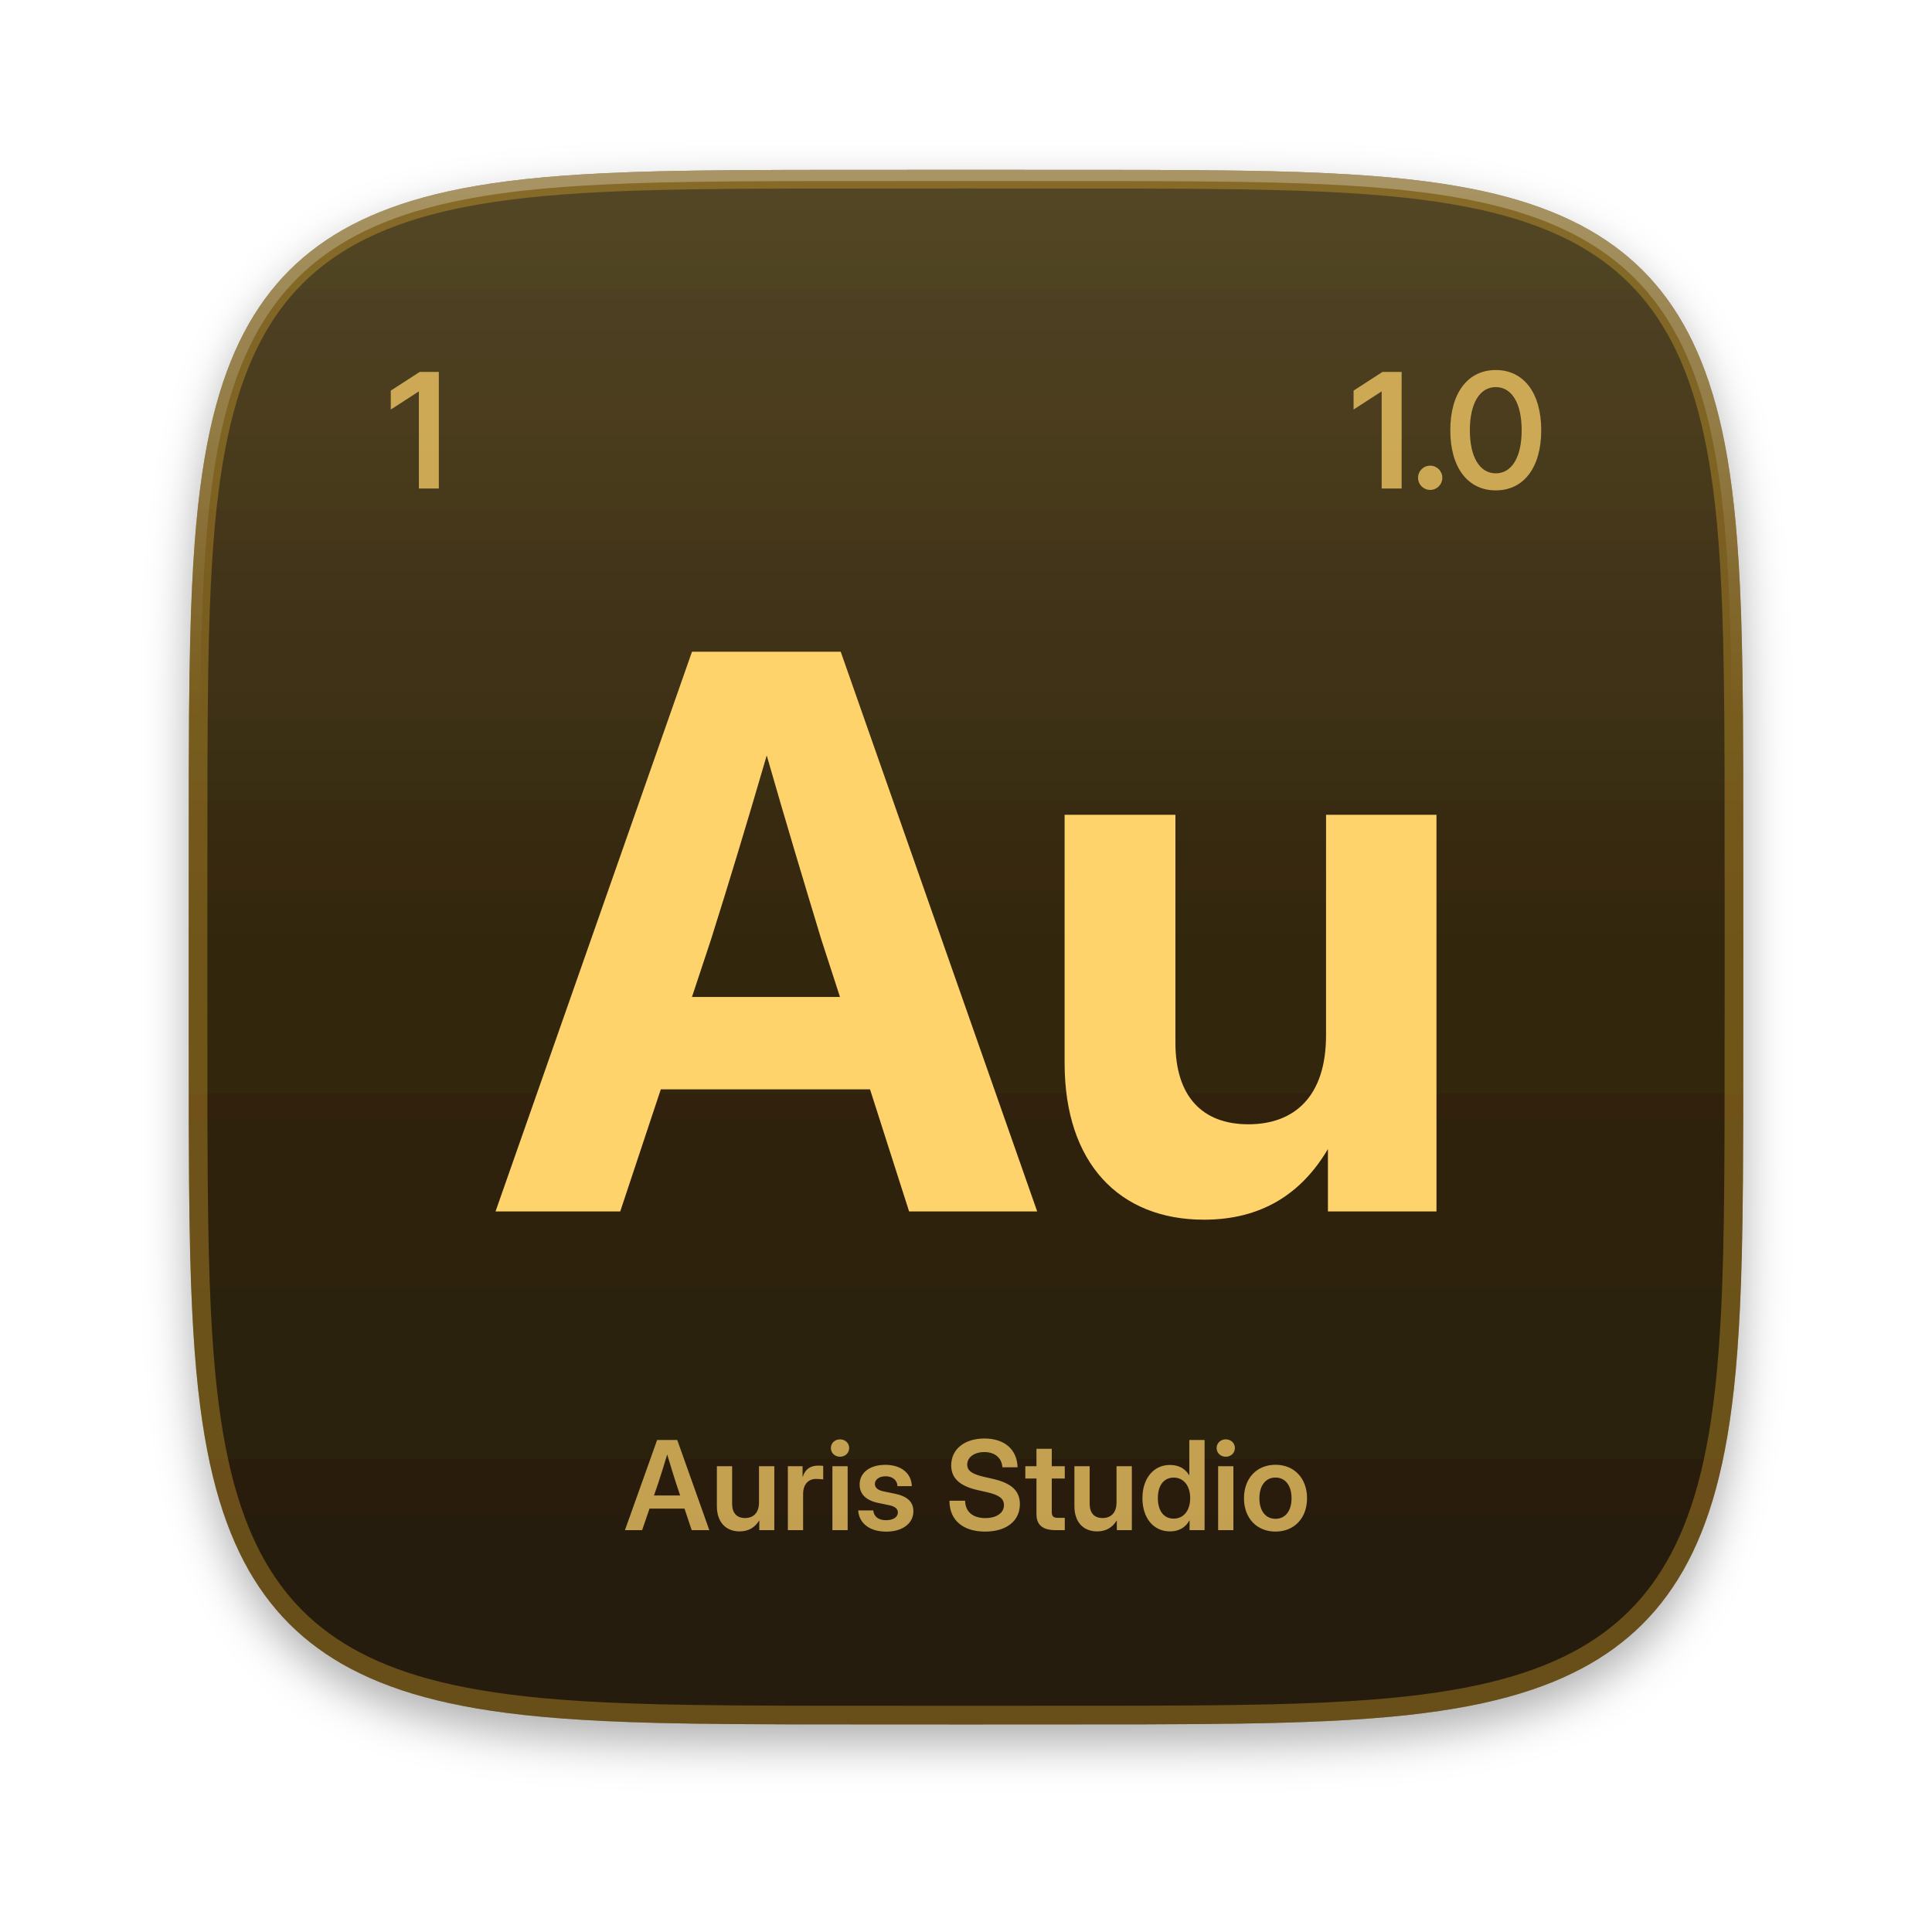
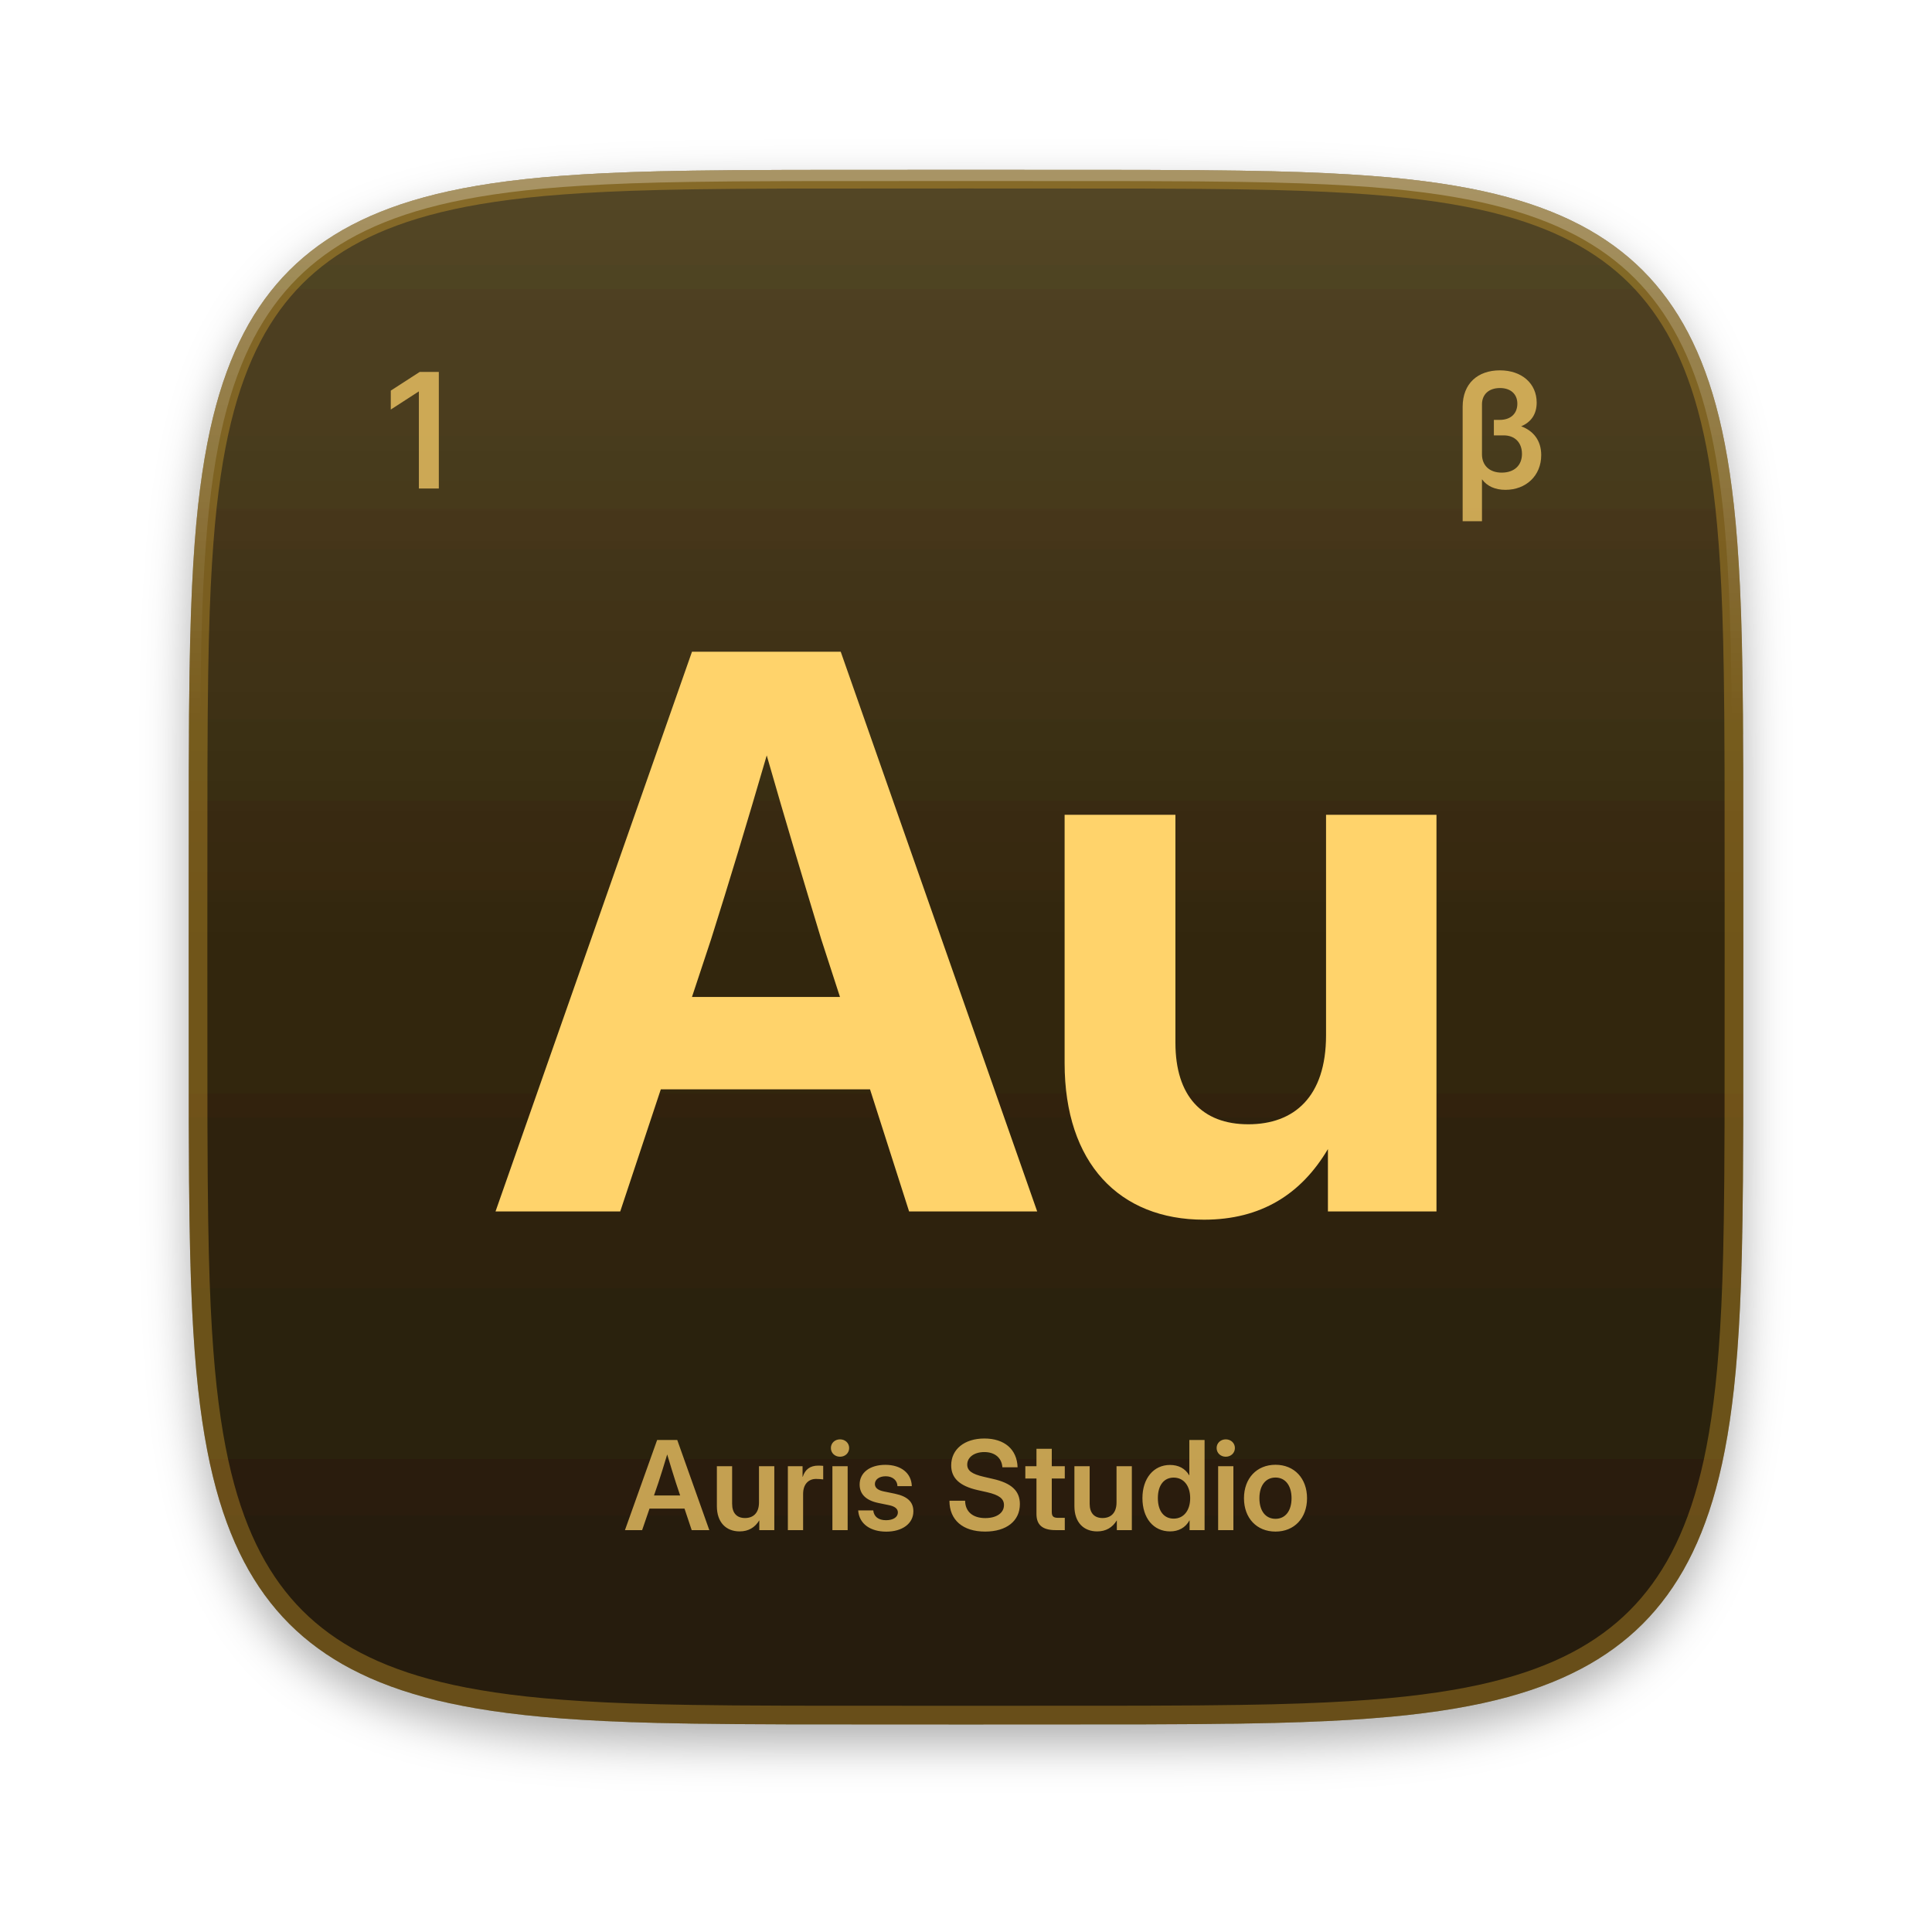
<svg xmlns="http://www.w3.org/2000/svg" viewBox="0 0 1024 1024" width="1024" height="1024">
  <defs>
    <linearGradient id="fill" x1="0" y1="0" x2="0" y2="1">
      <stop offset="0" stop-color="#40310f" />
      <stop offset="1" stop-color="#251c07" />
    </linearGradient>
    <clipPath id="tile">
      <path d="M924.00,502.00 L923.95,595.51 L923.80,625.37 L923.55,647.07 L923.21,664.71 L922.76,679.84 L922.21,693.21 L921.56,705.26 L920.81,716.28 L919.97,726.47 L919.02,735.95 L917.96,744.84 L916.81,753.20 L915.55,761.12 L914.19,768.62 L912.73,775.76 L911.16,782.56 L909.48,789.07 L907.70,795.29 L905.81,801.25 L903.80,806.97 L901.69,812.46 L899.47,817.73 L897.13,822.80 L894.68,827.68 L892.11,832.38 L889.42,836.89 L886.61,841.24 L883.68,845.43 L880.62,849.46 L877.44,853.34 L874.12,857.08 L870.67,860.67 L867.08,864.12 L863.34,867.44 L859.46,870.62 L855.43,873.68 L851.24,876.61 L846.89,879.42 L842.38,882.11 L837.68,884.68 L832.80,887.13 L827.73,889.47 L822.46,891.69 L816.97,893.80 L811.25,895.81 L805.29,897.70 L799.07,899.48 L792.56,901.16 L785.76,902.73 L778.62,904.19 L771.12,905.55 L763.20,906.81 L754.84,907.96 L745.95,909.02 L736.47,909.97 L726.28,910.81 L715.26,911.56 L703.21,912.21 L689.84,912.76 L674.71,913.21 L657.07,913.55 L635.37,913.80 L605.51,913.95 L512.00,914.00 L418.49,913.95 L388.63,913.80 L366.93,913.55 L349.29,913.21 L334.16,912.76 L320.79,912.21 L308.74,911.56 L297.72,910.81 L287.53,909.97 L278.05,909.02 L269.16,907.96 L260.80,906.81 L252.88,905.55 L245.38,904.19 L238.24,902.73 L231.44,901.16 L224.93,899.48 L218.71,897.70 L212.75,895.81 L207.03,893.80 L201.54,891.69 L196.27,889.47 L191.20,887.13 L186.32,884.68 L181.62,882.11 L177.11,879.42 L172.76,876.61 L168.57,873.68 L164.54,870.62 L160.66,867.44 L156.92,864.12 L153.33,860.67 L149.88,857.08 L146.56,853.34 L143.38,849.46 L140.32,845.43 L137.39,841.24 L134.58,836.89 L131.89,832.38 L129.32,827.68 L126.87,822.80 L124.53,817.73 L122.31,812.46 L120.20,806.97 L118.19,801.25 L116.30,795.29 L114.52,789.07 L112.84,782.56 L111.27,775.76 L109.81,768.62 L108.45,761.12 L107.19,753.20 L106.04,744.84 L104.98,735.95 L104.03,726.47 L103.19,716.28 L102.44,705.26 L101.79,693.21 L101.24,679.84 L100.79,664.71 L100.45,647.07 L100.20,625.37 L100.05,595.51 L100.00,502.00 L100.05,408.49 L100.20,378.63 L100.45,356.93 L100.79,339.29 L101.24,324.16 L101.79,310.79 L102.44,298.74 L103.19,287.72 L104.03,277.53 L104.98,268.05 L106.04,259.16 L107.19,250.80 L108.45,242.88 L109.81,235.38 L111.27,228.24 L112.84,221.44 L114.52,214.93 L116.30,208.71 L118.19,202.75 L120.20,197.03 L122.31,191.54 L124.53,186.27 L126.87,181.20 L129.32,176.32 L131.89,171.62 L134.58,167.11 L137.39,162.76 L140.32,158.57 L143.38,154.54 L146.56,150.66 L149.88,146.92 L153.33,143.33 L156.92,139.88 L160.66,136.56 L164.54,133.38 L168.57,130.32 L172.76,127.39 L177.11,124.58 L181.62,121.89 L186.32,119.32 L191.20,116.87 L196.27,114.53 L201.54,112.31 L207.03,110.20 L212.75,108.19 L218.71,106.30 L224.93,104.52 L231.44,102.84 L238.24,101.27 L245.38,99.81 L252.88,98.45 L260.80,97.19 L269.16,96.04 L278.05,94.98 L287.53,94.03 L297.72,93.19 L308.74,92.44 L320.79,91.79 L334.16,91.24 L349.29,90.79 L366.93,90.45 L388.63,90.20 L418.49,90.05 L512.00,90.00 L605.51,90.05 L635.37,90.20 L657.07,90.45 L674.71,90.79 L689.84,91.24 L703.21,91.79 L715.26,92.44 L726.28,93.19 L736.47,94.03 L745.95,94.98 L754.84,96.04 L763.20,97.19 L771.12,98.45 L778.62,99.81 L785.76,101.27 L792.56,102.84 L799.07,104.52 L805.29,106.30 L811.25,108.19 L816.97,110.20 L822.46,112.31 L827.73,114.53 L832.80,116.87 L837.68,119.32 L842.38,121.89 L846.89,124.58 L851.24,127.39 L855.43,130.32 L859.46,133.38 L863.34,136.56 L867.08,139.88 L870.67,143.33 L874.12,146.92 L877.44,150.66 L880.62,154.54 L883.68,158.57 L886.61,162.76 L889.42,167.11 L892.11,171.62 L894.68,176.32 L897.13,181.20 L899.47,186.27 L901.69,191.54 L903.80,197.03 L905.81,202.75 L907.70,208.71 L909.48,214.93 L911.16,221.44 L912.73,228.24 L914.19,235.38 L915.55,242.88 L916.81,250.80 L917.96,259.16 L919.02,268.05 L919.97,277.53 L920.81,287.72 L921.56,298.74 L922.21,310.79 L922.76,324.16 L923.21,339.29 L923.55,356.93 L923.80,378.63 L923.95,408.49 Z" />
    </clipPath>
    <filter id="shadow" x="-20%" y="-20%" width="140%" height="140%">
      <feDropShadow dx="0" dy="10" stdDeviation="12" flood-color="#000" flood-opacity="0.32" />
    </filter>
    <linearGradient id="sheen" x1="0" y1="0" x2="0" y2="1">
      <stop offset="0" stop-color="#fff" stop-opacity="0.10" />
      <stop offset="0.5" stop-color="#fff" stop-opacity="0" />
    </linearGradient>
    <linearGradient id="edge" x1="0" y1="0" x2="0" y2="1">
      <stop offset="0" stop-color="#fff" stop-opacity="0.28" />
      <stop offset="0.35" stop-color="#fff" stop-opacity="0" />
    </linearGradient>
  </defs>
  <path d="M924.00,502.00 L923.95,595.51 L923.80,625.37 L923.55,647.07 L923.21,664.71 L922.76,679.84 L922.21,693.21 L921.56,705.26 L920.81,716.28 L919.97,726.47 L919.02,735.95 L917.96,744.84 L916.81,753.20 L915.55,761.12 L914.19,768.62 L912.73,775.76 L911.16,782.56 L909.48,789.07 L907.70,795.29 L905.81,801.25 L903.80,806.97 L901.69,812.46 L899.47,817.73 L897.13,822.80 L894.68,827.68 L892.11,832.38 L889.42,836.89 L886.61,841.24 L883.68,845.43 L880.62,849.46 L877.44,853.34 L874.12,857.08 L870.67,860.67 L867.08,864.12 L863.34,867.44 L859.46,870.62 L855.43,873.68 L851.24,876.61 L846.89,879.42 L842.38,882.11 L837.68,884.68 L832.80,887.13 L827.73,889.47 L822.46,891.69 L816.97,893.80 L811.25,895.81 L805.29,897.70 L799.07,899.48 L792.56,901.16 L785.76,902.73 L778.62,904.19 L771.12,905.55 L763.20,906.81 L754.84,907.96 L745.95,909.02 L736.47,909.97 L726.28,910.81 L715.26,911.56 L703.21,912.21 L689.84,912.76 L674.71,913.21 L657.07,913.55 L635.37,913.80 L605.51,913.95 L512.00,914.00 L418.49,913.95 L388.63,913.80 L366.93,913.55 L349.29,913.21 L334.16,912.76 L320.79,912.21 L308.74,911.56 L297.72,910.81 L287.53,909.97 L278.05,909.02 L269.16,907.96 L260.80,906.81 L252.88,905.55 L245.38,904.19 L238.24,902.73 L231.44,901.16 L224.93,899.48 L218.71,897.70 L212.75,895.81 L207.03,893.80 L201.54,891.69 L196.27,889.47 L191.20,887.13 L186.32,884.68 L181.62,882.11 L177.11,879.42 L172.76,876.61 L168.57,873.68 L164.54,870.62 L160.66,867.44 L156.92,864.12 L153.33,860.67 L149.88,857.08 L146.56,853.34 L143.38,849.46 L140.32,845.43 L137.39,841.24 L134.58,836.89 L131.89,832.38 L129.32,827.68 L126.87,822.80 L124.53,817.73 L122.31,812.46 L120.20,806.97 L118.19,801.25 L116.30,795.29 L114.52,789.07 L112.84,782.56 L111.27,775.76 L109.81,768.62 L108.45,761.12 L107.19,753.20 L106.04,744.84 L104.98,735.95 L104.03,726.47 L103.19,716.28 L102.44,705.26 L101.79,693.21 L101.24,679.84 L100.79,664.71 L100.45,647.07 L100.20,625.37 L100.05,595.51 L100.00,502.00 L100.05,408.49 L100.20,378.63 L100.45,356.93 L100.79,339.29 L101.24,324.16 L101.79,310.79 L102.44,298.74 L103.19,287.72 L104.03,277.53 L104.98,268.05 L106.04,259.16 L107.19,250.80 L108.45,242.88 L109.81,235.38 L111.27,228.24 L112.84,221.44 L114.52,214.93 L116.30,208.71 L118.19,202.75 L120.20,197.03 L122.31,191.54 L124.53,186.27 L126.87,181.20 L129.32,176.32 L131.89,171.62 L134.58,167.11 L137.39,162.76 L140.32,158.57 L143.38,154.54 L146.56,150.66 L149.88,146.92 L153.33,143.33 L156.92,139.88 L160.66,136.56 L164.54,133.38 L168.57,130.32 L172.76,127.39 L177.11,124.58 L181.62,121.89 L186.32,119.32 L191.20,116.87 L196.27,114.53 L201.54,112.31 L207.03,110.20 L212.75,108.19 L218.71,106.30 L224.93,104.52 L231.44,102.84 L238.24,101.27 L245.38,99.81 L252.88,98.45 L260.80,97.19 L269.16,96.04 L278.05,94.98 L287.53,94.03 L297.72,93.19 L308.74,92.44 L320.79,91.79 L334.16,91.24 L349.29,90.79 L366.93,90.45 L388.63,90.20 L418.49,90.05 L512.00,90.00 L605.51,90.05 L635.37,90.20 L657.07,90.45 L674.71,90.79 L689.84,91.24 L703.21,91.79 L715.26,92.44 L726.28,93.19 L736.47,94.03 L745.95,94.98 L754.84,96.04 L763.20,97.19 L771.12,98.45 L778.62,99.81 L785.76,101.27 L792.56,102.84 L799.07,104.52 L805.29,106.30 L811.25,108.19 L816.97,110.20 L822.46,112.31 L827.73,114.53 L832.80,116.87 L837.68,119.32 L842.38,121.89 L846.89,124.58 L851.24,127.39 L855.43,130.32 L859.46,133.38 L863.34,136.56 L867.08,139.88 L870.67,143.33 L874.12,146.92 L877.44,150.66 L880.62,154.54 L883.68,158.57 L886.61,162.76 L889.42,167.11 L892.11,171.62 L894.68,176.32 L897.13,181.20 L899.47,186.27 L901.69,191.54 L903.80,197.03 L905.81,202.75 L907.70,208.71 L909.48,214.93 L911.16,221.44 L912.73,228.24 L914.19,235.38 L915.55,242.88 L916.81,250.80 L917.96,259.16 L919.02,268.05 L919.97,277.53 L920.81,287.72 L921.56,298.74 L922.21,310.79 L922.76,324.16 L923.21,339.29 L923.55,356.93 L923.80,378.63 L923.95,408.49 Z" fill="url(#fill)" filter="url(#shadow)" />
  <rect x="100.0" y="90.0" width="824" height="824" fill="url(#sheen)" clip-path="url(#tile)" />
  <path d="M924.00,502.00 L923.95,595.51 L923.80,625.37 L923.55,647.07 L923.21,664.71 L922.76,679.84 L922.21,693.21 L921.56,705.26 L920.81,716.28 L919.97,726.47 L919.02,735.95 L917.96,744.84 L916.81,753.20 L915.55,761.12 L914.19,768.62 L912.73,775.76 L911.16,782.56 L909.48,789.07 L907.70,795.29 L905.81,801.25 L903.80,806.97 L901.69,812.46 L899.47,817.73 L897.13,822.80 L894.68,827.68 L892.11,832.38 L889.42,836.89 L886.61,841.24 L883.68,845.43 L880.62,849.46 L877.44,853.34 L874.12,857.08 L870.67,860.67 L867.08,864.12 L863.34,867.44 L859.46,870.62 L855.43,873.68 L851.24,876.61 L846.89,879.42 L842.38,882.11 L837.68,884.68 L832.80,887.13 L827.73,889.47 L822.46,891.69 L816.97,893.80 L811.25,895.81 L805.29,897.70 L799.07,899.48 L792.56,901.16 L785.76,902.73 L778.62,904.19 L771.12,905.55 L763.20,906.81 L754.84,907.96 L745.95,909.02 L736.47,909.97 L726.28,910.81 L715.26,911.56 L703.21,912.21 L689.84,912.76 L674.71,913.21 L657.07,913.55 L635.37,913.80 L605.51,913.95 L512.00,914.00 L418.49,913.95 L388.63,913.80 L366.93,913.55 L349.29,913.21 L334.16,912.76 L320.79,912.21 L308.74,911.56 L297.72,910.81 L287.53,909.97 L278.05,909.02 L269.16,907.96 L260.80,906.81 L252.88,905.55 L245.38,904.19 L238.24,902.73 L231.44,901.16 L224.93,899.48 L218.71,897.70 L212.75,895.81 L207.03,893.80 L201.54,891.69 L196.27,889.47 L191.20,887.13 L186.32,884.68 L181.62,882.11 L177.11,879.42 L172.76,876.61 L168.57,873.68 L164.54,870.62 L160.66,867.44 L156.92,864.12 L153.33,860.67 L149.88,857.08 L146.56,853.34 L143.38,849.46 L140.32,845.43 L137.39,841.24 L134.58,836.89 L131.89,832.38 L129.32,827.68 L126.87,822.80 L124.53,817.73 L122.31,812.46 L120.20,806.97 L118.19,801.25 L116.30,795.29 L114.52,789.07 L112.84,782.56 L111.27,775.76 L109.81,768.62 L108.45,761.12 L107.19,753.20 L106.04,744.84 L104.98,735.95 L104.03,726.47 L103.19,716.28 L102.44,705.26 L101.79,693.21 L101.24,679.84 L100.79,664.71 L100.45,647.07 L100.20,625.37 L100.05,595.51 L100.00,502.00 L100.05,408.49 L100.20,378.63 L100.45,356.93 L100.79,339.29 L101.24,324.16 L101.79,310.79 L102.44,298.74 L103.19,287.72 L104.03,277.53 L104.98,268.05 L106.04,259.16 L107.19,250.80 L108.45,242.88 L109.81,235.38 L111.27,228.24 L112.84,221.44 L114.52,214.93 L116.30,208.71 L118.19,202.75 L120.20,197.03 L122.31,191.54 L124.53,186.27 L126.87,181.20 L129.32,176.32 L131.89,171.62 L134.58,167.11 L137.39,162.76 L140.32,158.57 L143.38,154.54 L146.56,150.66 L149.88,146.92 L153.33,143.33 L156.92,139.88 L160.66,136.56 L164.54,133.38 L168.57,130.32 L172.76,127.39 L177.11,124.58 L181.62,121.89 L186.32,119.32 L191.20,116.87 L196.27,114.53 L201.54,112.31 L207.03,110.20 L212.75,108.19 L218.71,106.30 L224.93,104.52 L231.44,102.84 L238.24,101.27 L245.38,99.81 L252.88,98.45 L260.80,97.19 L269.16,96.04 L278.05,94.98 L287.53,94.03 L297.72,93.19 L308.74,92.44 L320.79,91.79 L334.16,91.24 L349.29,90.79 L366.93,90.45 L388.63,90.20 L418.49,90.05 L512.00,90.00 L605.51,90.05 L635.37,90.20 L657.07,90.45 L674.71,90.79 L689.84,91.24 L703.21,91.79 L715.26,92.44 L726.28,93.19 L736.47,94.03 L745.95,94.98 L754.84,96.04 L763.20,97.19 L771.12,98.45 L778.62,99.81 L785.76,101.27 L792.56,102.84 L799.07,104.52 L805.29,106.30 L811.25,108.19 L816.97,110.20 L822.46,112.31 L827.73,114.53 L832.80,116.87 L837.68,119.32 L842.38,121.89 L846.89,124.58 L851.24,127.39 L855.43,130.32 L859.46,133.38 L863.34,136.56 L867.08,139.88 L870.67,143.33 L874.12,146.92 L877.44,150.66 L880.62,154.54 L883.68,158.57 L886.61,162.76 L889.42,167.11 L892.11,171.62 L894.68,176.32 L897.13,181.20 L899.47,186.27 L901.69,191.54 L903.80,197.03 L905.81,202.75 L907.70,208.71 L909.48,214.93 L911.16,221.44 L912.73,228.24 L914.19,235.38 L915.55,242.88 L916.81,250.80 L917.96,259.16 L919.02,268.05 L919.97,277.53 L920.81,287.72 L921.56,298.74 L922.21,310.79 L922.76,324.16 L923.21,339.29 L923.55,356.93 L923.80,378.63 L923.95,408.49 Z" fill="none" stroke="#e8b130" stroke-opacity="0.34" stroke-width="19.8" clip-path="url(#tile)" />
  <path d="M924.00,502.00 L923.95,595.51 L923.80,625.37 L923.55,647.07 L923.21,664.71 L922.76,679.84 L922.21,693.21 L921.56,705.26 L920.81,716.28 L919.97,726.47 L919.02,735.95 L917.96,744.84 L916.81,753.20 L915.55,761.12 L914.19,768.62 L912.73,775.76 L911.16,782.56 L909.48,789.07 L907.70,795.29 L905.81,801.25 L903.80,806.97 L901.69,812.46 L899.47,817.73 L897.13,822.80 L894.68,827.68 L892.11,832.38 L889.42,836.89 L886.61,841.24 L883.68,845.43 L880.62,849.46 L877.44,853.34 L874.12,857.08 L870.67,860.67 L867.08,864.12 L863.34,867.44 L859.46,870.62 L855.43,873.68 L851.24,876.61 L846.89,879.42 L842.38,882.11 L837.68,884.68 L832.80,887.13 L827.73,889.47 L822.46,891.69 L816.97,893.80 L811.25,895.81 L805.29,897.70 L799.07,899.48 L792.56,901.16 L785.76,902.73 L778.62,904.19 L771.12,905.55 L763.20,906.81 L754.84,907.96 L745.95,909.02 L736.47,909.97 L726.28,910.81 L715.26,911.56 L703.21,912.21 L689.84,912.76 L674.71,913.21 L657.07,913.55 L635.37,913.80 L605.51,913.95 L512.00,914.00 L418.49,913.95 L388.63,913.80 L366.93,913.55 L349.29,913.21 L334.16,912.76 L320.79,912.21 L308.74,911.56 L297.72,910.81 L287.53,909.97 L278.05,909.02 L269.16,907.96 L260.80,906.81 L252.88,905.55 L245.38,904.19 L238.24,902.73 L231.44,901.16 L224.93,899.48 L218.71,897.70 L212.75,895.81 L207.03,893.80 L201.54,891.69 L196.27,889.47 L191.20,887.13 L186.32,884.68 L181.62,882.11 L177.11,879.42 L172.76,876.61 L168.57,873.68 L164.54,870.62 L160.66,867.44 L156.92,864.12 L153.33,860.67 L149.88,857.08 L146.56,853.34 L143.38,849.46 L140.32,845.43 L137.39,841.24 L134.58,836.89 L131.89,832.38 L129.32,827.68 L126.87,822.80 L124.53,817.73 L122.31,812.46 L120.20,806.97 L118.19,801.25 L116.30,795.29 L114.52,789.07 L112.84,782.56 L111.27,775.76 L109.81,768.62 L108.45,761.12 L107.19,753.20 L106.04,744.84 L104.98,735.95 L104.03,726.47 L103.19,716.28 L102.44,705.26 L101.79,693.21 L101.24,679.84 L100.79,664.71 L100.45,647.07 L100.20,625.37 L100.05,595.51 L100.00,502.00 L100.05,408.49 L100.20,378.63 L100.45,356.93 L100.79,339.29 L101.24,324.16 L101.79,310.79 L102.44,298.74 L103.19,287.72 L104.03,277.53 L104.98,268.05 L106.04,259.16 L107.19,250.80 L108.45,242.88 L109.81,235.38 L111.27,228.24 L112.84,221.44 L114.52,214.93 L116.30,208.71 L118.19,202.75 L120.20,197.03 L122.31,191.54 L124.53,186.27 L126.87,181.20 L129.32,176.32 L131.89,171.62 L134.58,167.11 L137.39,162.76 L140.32,158.57 L143.38,154.54 L146.56,150.66 L149.88,146.92 L153.33,143.33 L156.92,139.88 L160.66,136.56 L164.54,133.38 L168.57,130.32 L172.76,127.39 L177.11,124.58 L181.62,121.89 L186.32,119.32 L191.20,116.87 L196.27,114.53 L201.54,112.31 L207.03,110.20 L212.75,108.19 L218.71,106.30 L224.93,104.52 L231.44,102.84 L238.24,101.27 L245.38,99.81 L252.88,98.45 L260.80,97.19 L269.16,96.04 L278.05,94.98 L287.53,94.03 L297.72,93.19 L308.74,92.44 L320.79,91.79 L334.16,91.24 L349.29,90.79 L366.93,90.45 L388.63,90.20 L418.49,90.05 L512.00,90.00 L605.51,90.05 L635.37,90.20 L657.07,90.45 L674.71,90.79 L689.84,91.24 L703.21,91.79 L715.26,92.44 L726.28,93.19 L736.47,94.03 L745.95,94.98 L754.84,96.04 L763.20,97.19 L771.12,98.45 L778.62,99.81 L785.76,101.27 L792.56,102.84 L799.07,104.52 L805.29,106.30 L811.25,108.19 L816.97,110.20 L822.46,112.31 L827.73,114.53 L832.80,116.87 L837.68,119.32 L842.38,121.89 L846.89,124.58 L851.24,127.39 L855.43,130.32 L859.46,133.38 L863.34,136.56 L867.08,139.88 L870.67,143.33 L874.12,146.92 L877.44,150.66 L880.62,154.54 L883.68,158.57 L886.61,162.76 L889.42,167.11 L892.11,171.62 L894.68,176.32 L897.13,181.20 L899.47,186.27 L901.69,191.54 L903.80,197.03 L905.81,202.75 L907.70,208.71 L909.48,214.93 L911.16,221.44 L912.73,228.24 L914.19,235.38 L915.55,242.88 L916.81,250.80 L917.96,259.16 L919.02,268.05 L919.97,277.53 L920.81,287.72 L921.56,298.74 L922.21,310.79 L922.76,324.16 L923.21,339.29 L923.55,356.93 L923.80,378.63 L923.95,408.49 Z" fill="none" stroke="url(#edge)" stroke-width="11.9" clip-path="url(#tile)" />
  <path transform="translate(260.85 642.08)" d="M1.792 0.0H67.889L89.39 -64.703H200.282L220.987 0.0H288.876L184.753 -296.64H105.914ZM105.914 -113.679 116.068 -144.338C125.624 -174.6 134.782 -204.861 145.533 -241.692C156.084 -204.861 165.242 -174.6 174.4 -144.338L184.355 -113.679ZM377.278 4.38C407.54 4.38 428.842 -9.158 442.977 -33.048V0.0H500.513V-210.236H441.982V-93.372C441.982 -60.722 425.059 -46.188 400.771 -46.188C376.283 -46.188 362.148 -61.12 362.148 -89.39V-210.236H303.417V-78.639C303.417 -25.483 332.484 4.38 377.278 4.38Z" fill="#ffd36b" />
  <path transform="translate(205.38 258.92)" d="M27.209 -61.8H17.088L1.742 -51.887V-41.85L16.549 -51.431H16.632V0.0H27.209Z" fill="#ffd36b" fill-opacity="0.72" />
-   <path transform="translate(715.68 258.92)" d="M27.209 -61.8H17.088L1.742 -51.887V-41.85L16.549 -51.431H16.632V0.0H27.209ZM42.348 0.747C45.914 0.747 48.776 -2.115 48.776 -5.682C48.776 -9.249 45.914 -12.111 42.348 -12.111C38.781 -12.111 35.919 -9.249 35.919 -5.682C35.919 -2.115 38.781 0.747 42.348 0.747ZM77.105 0.995C92.036 0.995 101.203 -11.282 101.203 -30.859C101.203 -50.518 92.036 -62.795 77.105 -62.795C62.173 -62.795 53.007 -50.477 53.007 -30.859C53.007 -11.282 62.173 0.995 77.105 0.995ZM77.105 -8.046C68.602 -8.046 63.376 -16.674 63.376 -30.859C63.376 -45.126 68.602 -53.754 77.105 -53.754C85.649 -53.754 90.834 -45.126 90.834 -30.859C90.834 -16.674 85.649 -8.046 77.105 -8.046Z" fill="#ffd36b" fill-opacity="0.72" />
+   <path transform="translate(770.59 258.92)" d="M4.645 17.337H14.89V-4.894C17.586 -1.203 21.9 0.705 27.333 0.705C38.2 0.705 46.288 -6.761 46.288 -17.71C46.288 -25.55 42.057 -30.61 35.67 -32.974C40.896 -35.172 43.882 -39.361 43.882 -45.541C43.882 -55.62 36.043 -62.63 24.388 -62.63C12.733 -62.63 4.645 -55.744 4.645 -43.301ZM25.342 -8.42C18.664 -8.42 14.89 -12.443 14.89 -18.084V-44.587C14.89 -49.896 18.54 -53.256 24.43 -53.256C30.07 -53.256 33.637 -50.062 33.637 -44.961C33.637 -39.652 30.07 -36.375 24.305 -36.375H21.194V-28.163H26.379C32.352 -28.163 36.085 -24.305 36.085 -18.333C36.085 -12.236 31.978 -8.42 25.342 -8.42Z" fill="#ffd36b" fill-opacity="0.72" />
  <path transform="translate(330.82 811.00)" d="M0.417 0.0H9.526L13.439 -11.419H31.979L35.796 0.0H45.13L28.13 -47.792H17.481ZM15.813 -18.379 18.122 -25.115C19.566 -29.509 21.009 -34.096 22.805 -40.126C24.602 -34.096 26.013 -29.509 27.424 -25.115L29.67 -18.379ZM61.199 0.674C65.882 0.674 69.314 -1.379 71.624 -5.196V0.0H79.578V-33.871H71.463V-14.723C71.463 -8.949 68.32 -6.415 64.054 -6.415C59.724 -6.415 57.222 -9.013 57.222 -13.985V-33.871H49.139V-12.702C49.139 -4.009 54.111 0.674 61.199 0.674ZM86.763 0.0H94.846V-19.181C94.846 -24.473 97.829 -27.136 101.678 -27.136C103.282 -27.136 104.886 -26.975 105.495 -26.879V-34.064C104.854 -34.128 103.956 -34.192 102.865 -34.192C98.503 -34.192 95.905 -32.139 94.654 -28.258H94.558V-33.871H86.763ZM110.371 0.0H118.454V-33.871H110.371ZM114.412 -38.907C117.171 -38.907 119.255 -40.896 119.255 -43.526C119.255 -46.124 117.171 -48.113 114.412 -48.113C111.654 -48.113 109.569 -46.124 109.569 -43.526C109.569 -40.896 111.654 -38.907 114.412 -38.907ZM138.918 0.802C147.289 0.802 153.287 -3.368 153.287 -9.975C153.287 -14.947 150.176 -17.898 143.472 -19.309L137.378 -20.56C134.555 -21.17 132.887 -22.421 132.887 -24.441C132.887 -26.751 135.069 -28.547 138.629 -28.547C142.318 -28.547 144.787 -26.334 144.851 -23.319H152.453C152.261 -30.279 146.648 -34.609 138.436 -34.609C130.161 -34.609 124.804 -30.407 124.804 -24.185C124.804 -19.053 128.204 -15.749 134.684 -14.402L140.457 -13.215C143.312 -12.606 145.076 -11.419 145.076 -9.366C145.076 -6.96 142.702 -5.26 138.789 -5.26C134.748 -5.26 132.374 -7.153 132.021 -10.457H124.035C124.548 -3.175 130.674 0.802 138.918 0.802ZM191.328 0.77C202.651 0.77 209.74 -4.875 209.74 -13.792C209.74 -20.817 205.281 -24.954 195.37 -27.168L190.526 -28.29C184.304 -29.734 181.834 -31.53 181.834 -34.737C181.834 -38.651 185.587 -41.377 190.879 -41.377C196.46 -41.377 200.117 -38.33 200.47 -33.294H208.521C208.232 -42.788 201.592 -48.562 190.911 -48.562C180.359 -48.562 173.334 -42.852 173.334 -34.32C173.334 -27.617 177.729 -23.415 187.287 -21.234L192.419 -20.079C198.802 -18.604 201.304 -16.647 201.304 -13.279C201.304 -9.077 197.359 -6.383 191.393 -6.383C184.753 -6.383 180.776 -9.815 180.711 -15.589H172.404C172.404 -5.357 179.493 0.77 191.328 0.77ZM233.539 -33.871H226.643V-43.109H218.528V-33.871H212.626V-27.36H218.528V-8.532C218.528 -2.726 221.768 0.0 228.664 0.0H233.539V-6.511H230.075C227.445 -6.511 226.643 -7.313 226.643 -9.719V-27.36H233.539ZM250.7 0.674C255.382 0.674 258.815 -1.379 261.124 -5.196V0.0H269.079V-33.871H260.964V-14.723C260.964 -8.949 257.82 -6.415 253.554 -6.415C249.224 -6.415 246.722 -9.013 246.722 -13.985V-33.871H238.639V-12.702C238.639 -4.009 243.611 0.674 250.7 0.674ZM289.35 0.674C293.776 0.674 297.497 -1.251 299.614 -5.164H299.678V0.0H307.633V-47.792H299.55V-29.06H299.486C297.305 -32.781 293.68 -34.545 289.286 -34.545C280.594 -34.545 274.692 -27.392 274.692 -16.968C274.692 -6.415 280.497 0.674 289.35 0.674ZM291.243 -6.094C286.239 -6.094 282.871 -9.943 282.871 -16.968C282.871 -23.96 286.239 -27.841 291.243 -27.841C296.535 -27.841 299.999 -23.543 299.999 -16.968C299.999 -10.36 296.535 -6.094 291.243 -6.094ZM314.818 0.0H322.901V-33.871H314.818ZM318.859 -38.907C321.618 -38.907 323.703 -40.896 323.703 -43.526C323.703 -46.124 321.618 -48.113 318.859 -48.113C316.101 -48.113 314.016 -46.124 314.016 -43.526C314.016 -40.896 316.101 -38.907 318.859 -38.907ZM345.225 0.77C355.2 0.77 361.936 -6.383 361.936 -16.904C361.936 -27.424 355.2 -34.641 345.225 -34.641C335.25 -34.641 328.514 -27.424 328.514 -16.904C328.514 -6.383 335.25 0.77 345.225 0.77ZM345.225 -5.998C339.997 -5.998 336.693 -10.136 336.693 -16.904C336.693 -23.704 340.029 -27.873 345.225 -27.873C350.389 -27.873 353.725 -23.671 353.725 -16.904C353.725 -10.168 350.421 -5.998 345.225 -5.998Z" fill="#ffd36b" fill-opacity="0.72" />
</svg>
